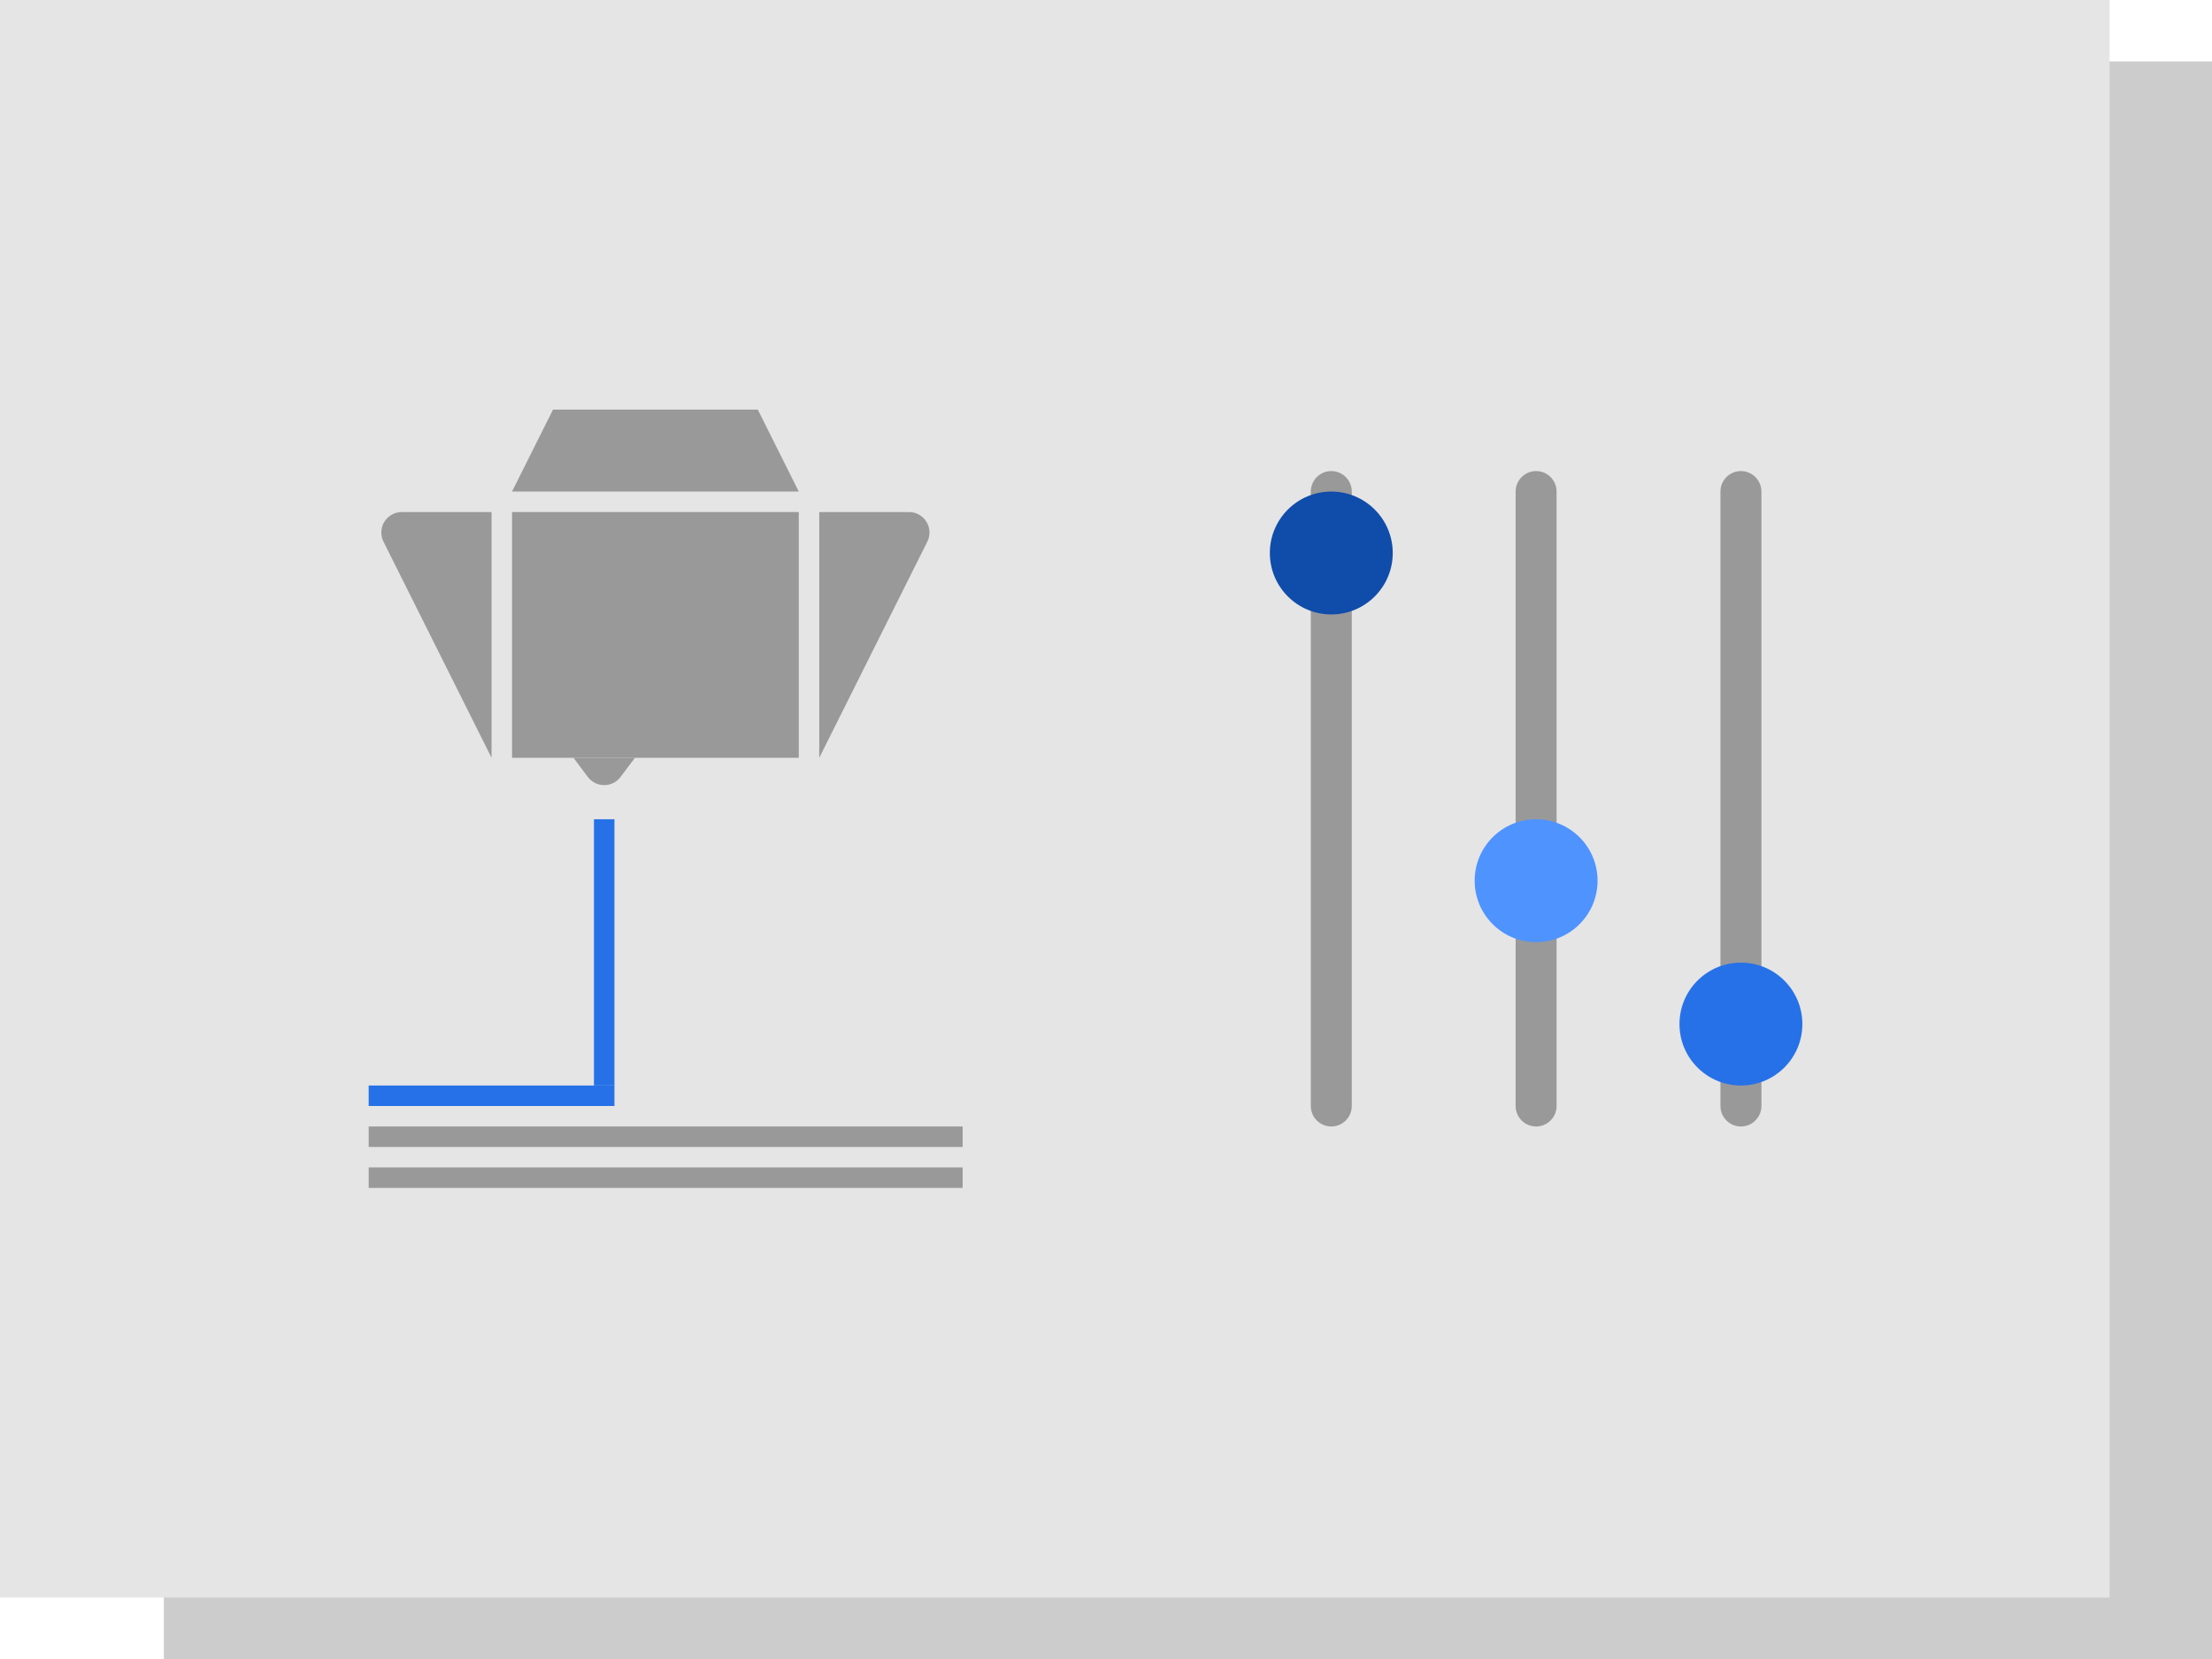
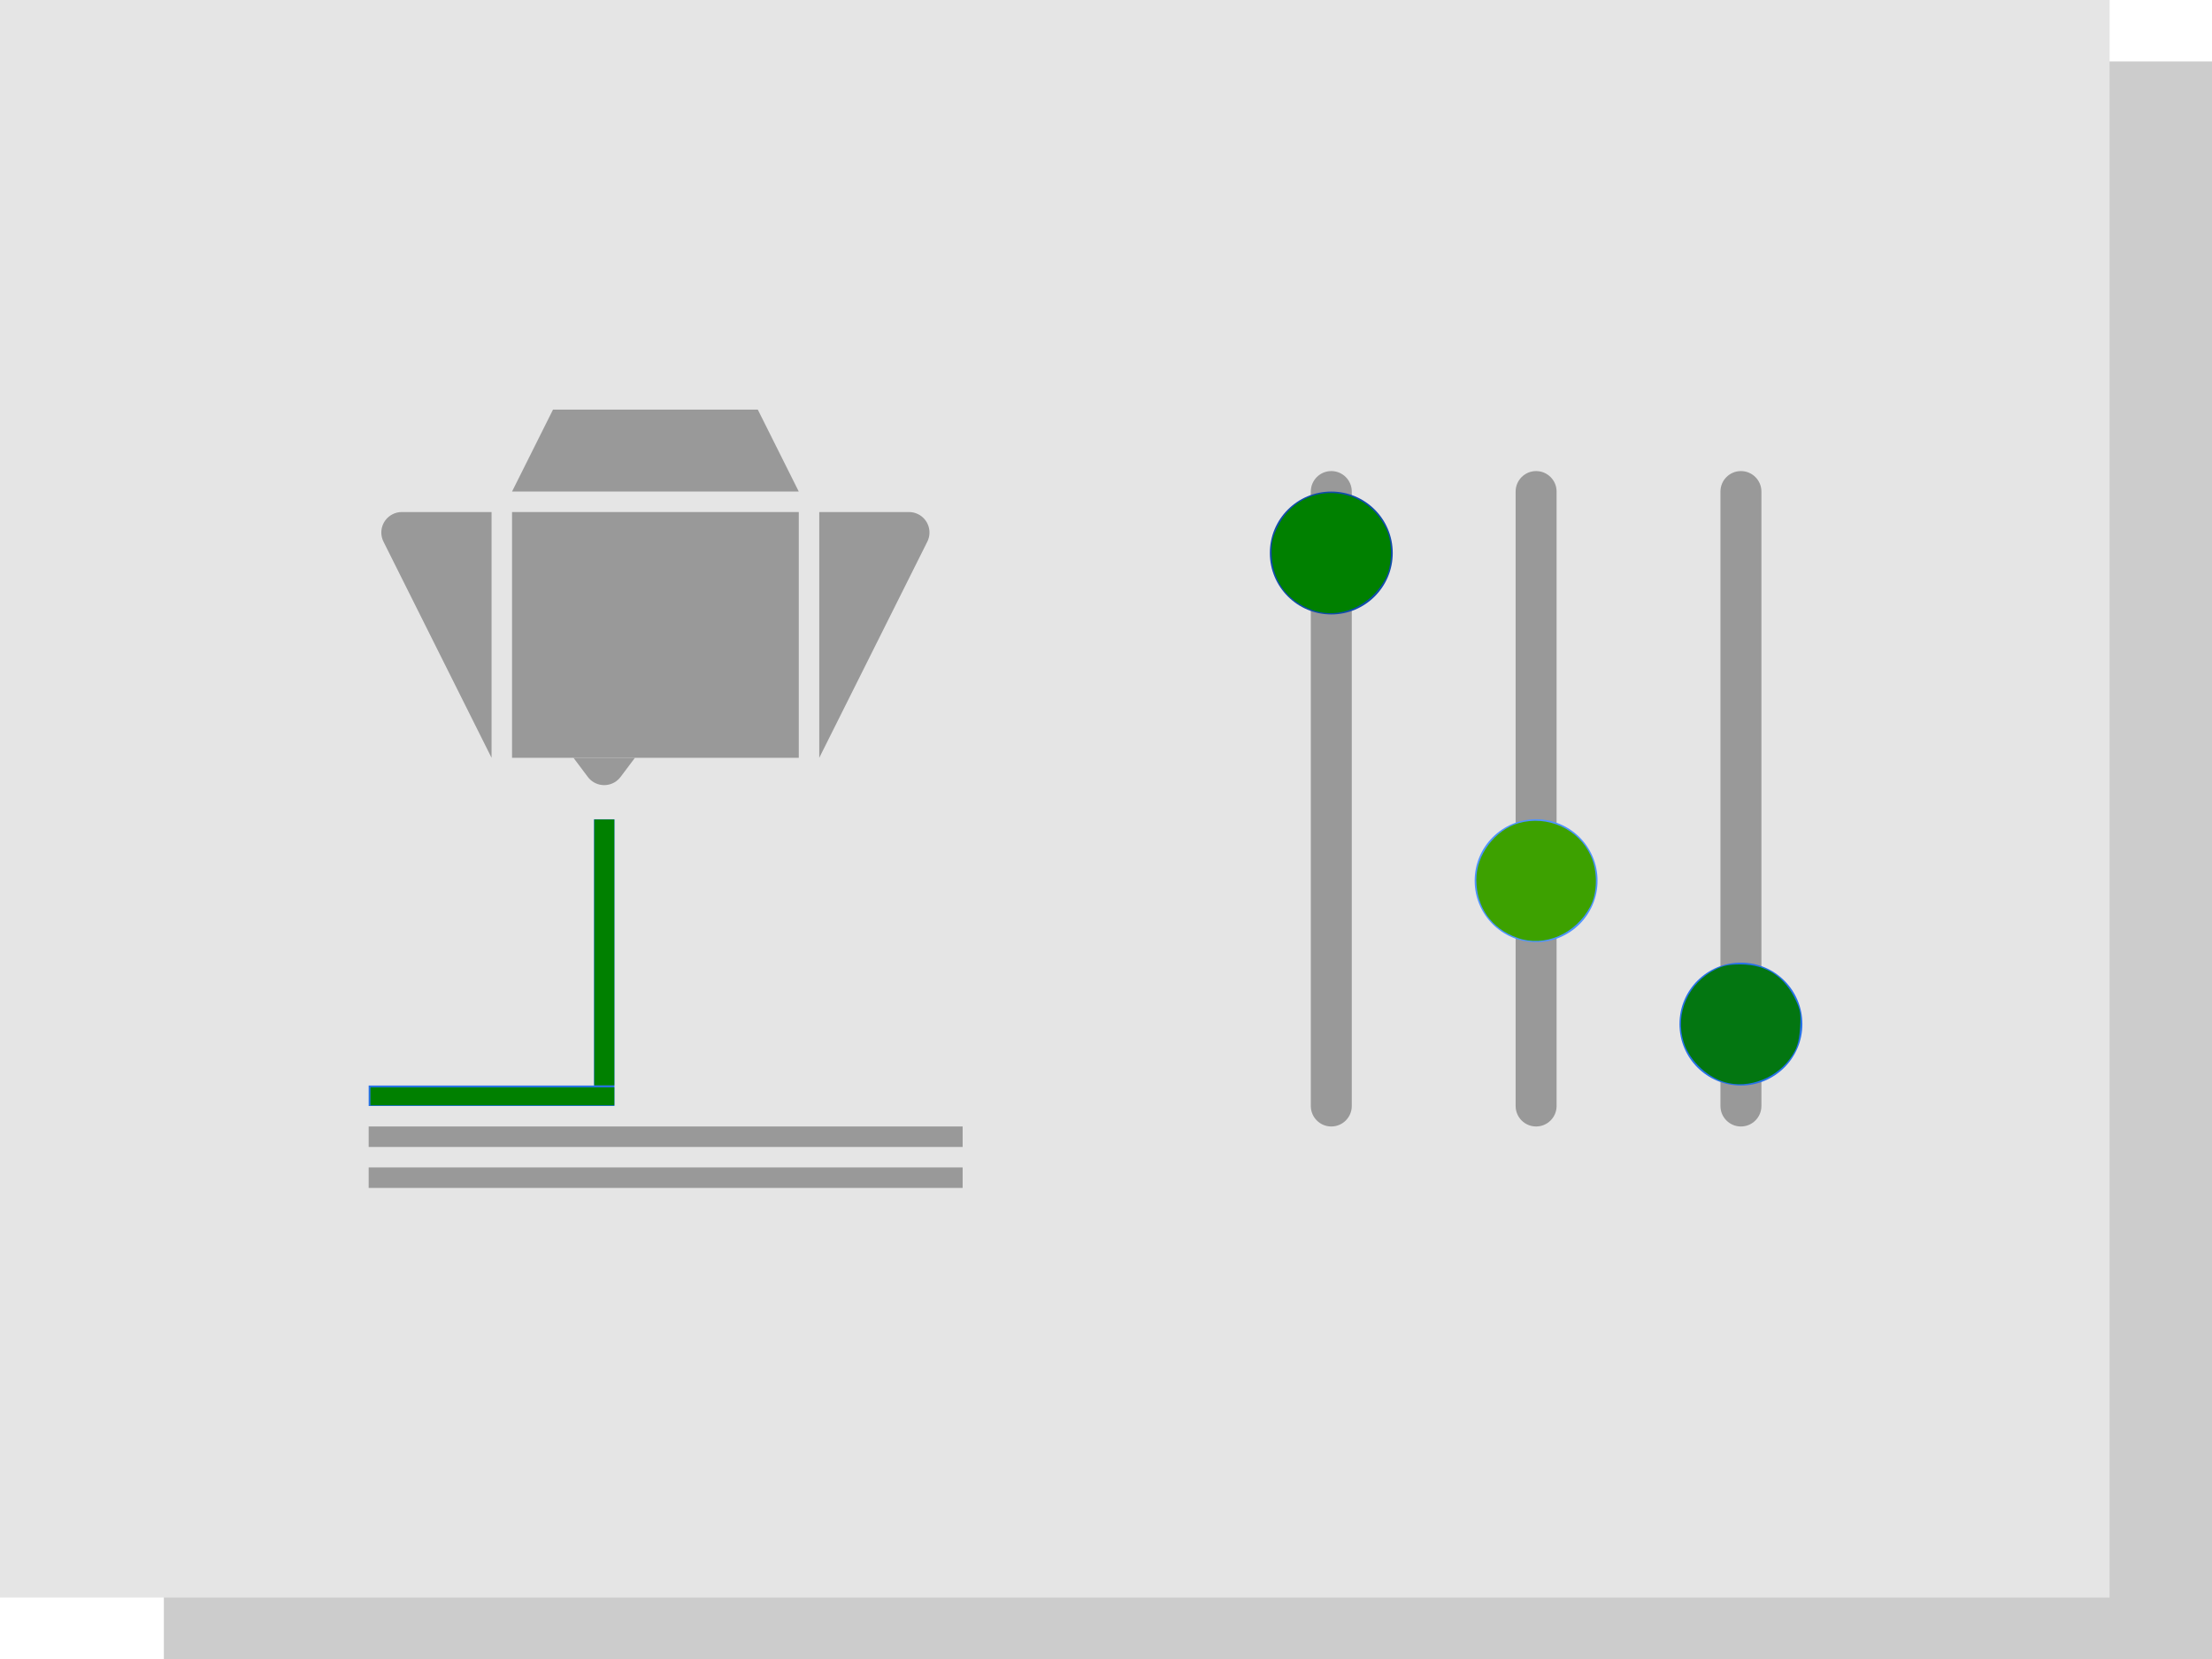
- <svg xmlns="http://www.w3.org/2000/svg" width="108px" height="81px" viewBox="0 0 108 81" version="1.1">
+ <svg xmlns="http://www.w3.org/2000/svg" width="108px" height="81px" viewBox="0 0 108 81" version="1.1" id="svg31">
+   <defs id="defs35" />
  <g id="0419-data-collection-update" stroke="none" stroke-width="1" fill="none" fill-rule="evenodd">
    <g id="4.-collect-data-updated" transform="translate(-672, -447)">
      <g id="Print-settings" transform="translate(672, 447)">
        <rect id="Rectangle" fill="#CCCCCC" x="8" y="3" width="100" height="78" />
-         <rect id="Rectangle" fill="#E5E5E5" x="0" y="0" width="103" height="78" />
-         <rect id="Rectangle" fill="#2671E7" x="29" y="40" width="1" height="13" />
-         <rect id="Rectangle" fill="#2671E7" x="18" y="53" width="12" height="1" />
+         <rect id="rect7" fill="#E5E5E5" x="0" y="0" width="103" height="78" />
+         <rect id="rect9" fill="#2671E7" x="29" y="40" width="1" height="13" />
+         <rect id="rect11" fill="#2671E7" x="18" y="53" width="12" height="1" />
        <rect id="Rectangle-Copy-5" fill="#999999" x="18" y="55" width="29" height="1" />
        <rect id="Rectangle-Copy-27" fill="#999999" x="18" y="57" width="29" height="1" />
        <rect id="Rectangle-Copy-28" fill="#999999" x="64" y="23" width="2" height="32" rx="1" />
        <rect id="Rectangle-Copy-29" fill="#999999" x="74" y="23" width="2" height="32" rx="1" />
        <rect id="Rectangle-Copy-30" fill="#999999" x="84" y="23" width="2" height="32" rx="1" />
-         <rect id="Rectangle" fill="#999999" x="25" y="25" width="14" height="12" />
+         <rect id="rect18" fill="#999999" x="25" y="25" width="14" height="12" />
        <path d="M19.618,25 L24,25 L24,37 L18.724,26.447 C18.477,25.953 18.677,25.353 19.171,25.106 C19.31,25.036 19.463,25 19.618,25 Z" id="Path-4" fill="#999999" />
-         <path d="M41.618,25 L46,25 L46,37 L40.724,26.447 C40.477,25.953 40.677,25.353 41.171,25.106 C41.31,25.036 41.463,25 41.618,25 Z" id="Path-4" fill="#999999" transform="translate(43, 31) scale(-1, 1) translate(-43, -31) " />
+         <path d="M41.618,25 L46,25 L46,37 L40.724,26.447 C40.477,25.953 40.677,25.353 41.171,25.106 C41.31,25.036 41.463,25 41.618,25 Z" id="path21" fill="#999999" transform="translate(43, 31) scale(-1, 1) translate(-43, -31) " />
        <path d="M28,37 L28.7,37.933 C29.031,38.375 29.658,38.465 30.1,38.133 C30.176,38.076 30.243,38.009 30.3,37.933 L31,37 L28,37 Z" id="Path-5" fill="#999999" />
        <polygon id="Path-6" fill="#999999" points="25 24 39 24 37 20 27 20" />
        <circle id="Oval-Copy" fill="#104CAA" cx="65" cy="27" r="3" />
        <circle id="Oval-Copy-2" fill="#4E93FF" cx="75" cy="43" r="3" />
        <circle id="Oval-Copy-16" fill="#2671E7" cx="85" cy="50" r="3" />
      </g>
    </g>
+     <path style="fill:#3da100;fill-opacity:1;stroke-width:0.098" d="m 74.087,45.791 c -1.27,-0.455 -1.997,-1.482 -2.005,-2.836 -0.007,-1.211 0.898,-2.425 2.06,-2.763 1.413,-0.411 2.944,0.284 3.533,1.604 0.334,0.75 0.322,1.797 -0.029,2.462 -0.711,1.347 -2.24,2.006 -3.56,1.533 z" id="path868" />
+     <path style="fill:#037611;fill-opacity:1;stroke-width:0.098" d="m 84.414,52.888 c -0.961,-0.191 -1.909,-1.05 -2.207,-1.999 -0.441,-1.404 0.216,-2.901 1.566,-3.565 0.379,-0.186 0.635,-0.236 1.212,-0.236 1.255,0 2.167,0.601 2.71,1.787 0.208,0.455 0.235,0.629 0.197,1.273 -0.03,0.503 -0.113,0.88 -0.257,1.158 -0.593,1.153 -1.973,1.831 -3.222,1.582 z" id="path870" />
  </g>
+   <path style="fill:#008000;stroke-width:0.098" d="m 29.017,46.502 v -6.49 h 0.488 0.488 v 6.49 6.49 h -0.488 -0.488 z" id="path39" />
+   <path style="fill:#008000;stroke-width:0.098" d="m 18.087,53.528 v -0.439 h 5.953 5.953 v 0.439 0.439 h -5.953 -5.953 z" id="path41" />
+   <path style="fill:#008000;stroke-width:0.098" d="m 64.084,29.786 c -1.276,-0.457 -1.994,-1.478 -1.996,-2.841 -6.89e-4,-0.502 0.058,-0.745 0.301,-1.238 1.105,-2.244 4.252,-2.159 5.306,0.143 0.313,0.683 0.289,1.756 -0.052,2.403 -0.711,1.347 -2.24,2.006 -3.56,1.533 z" id="path43" />
</svg>
